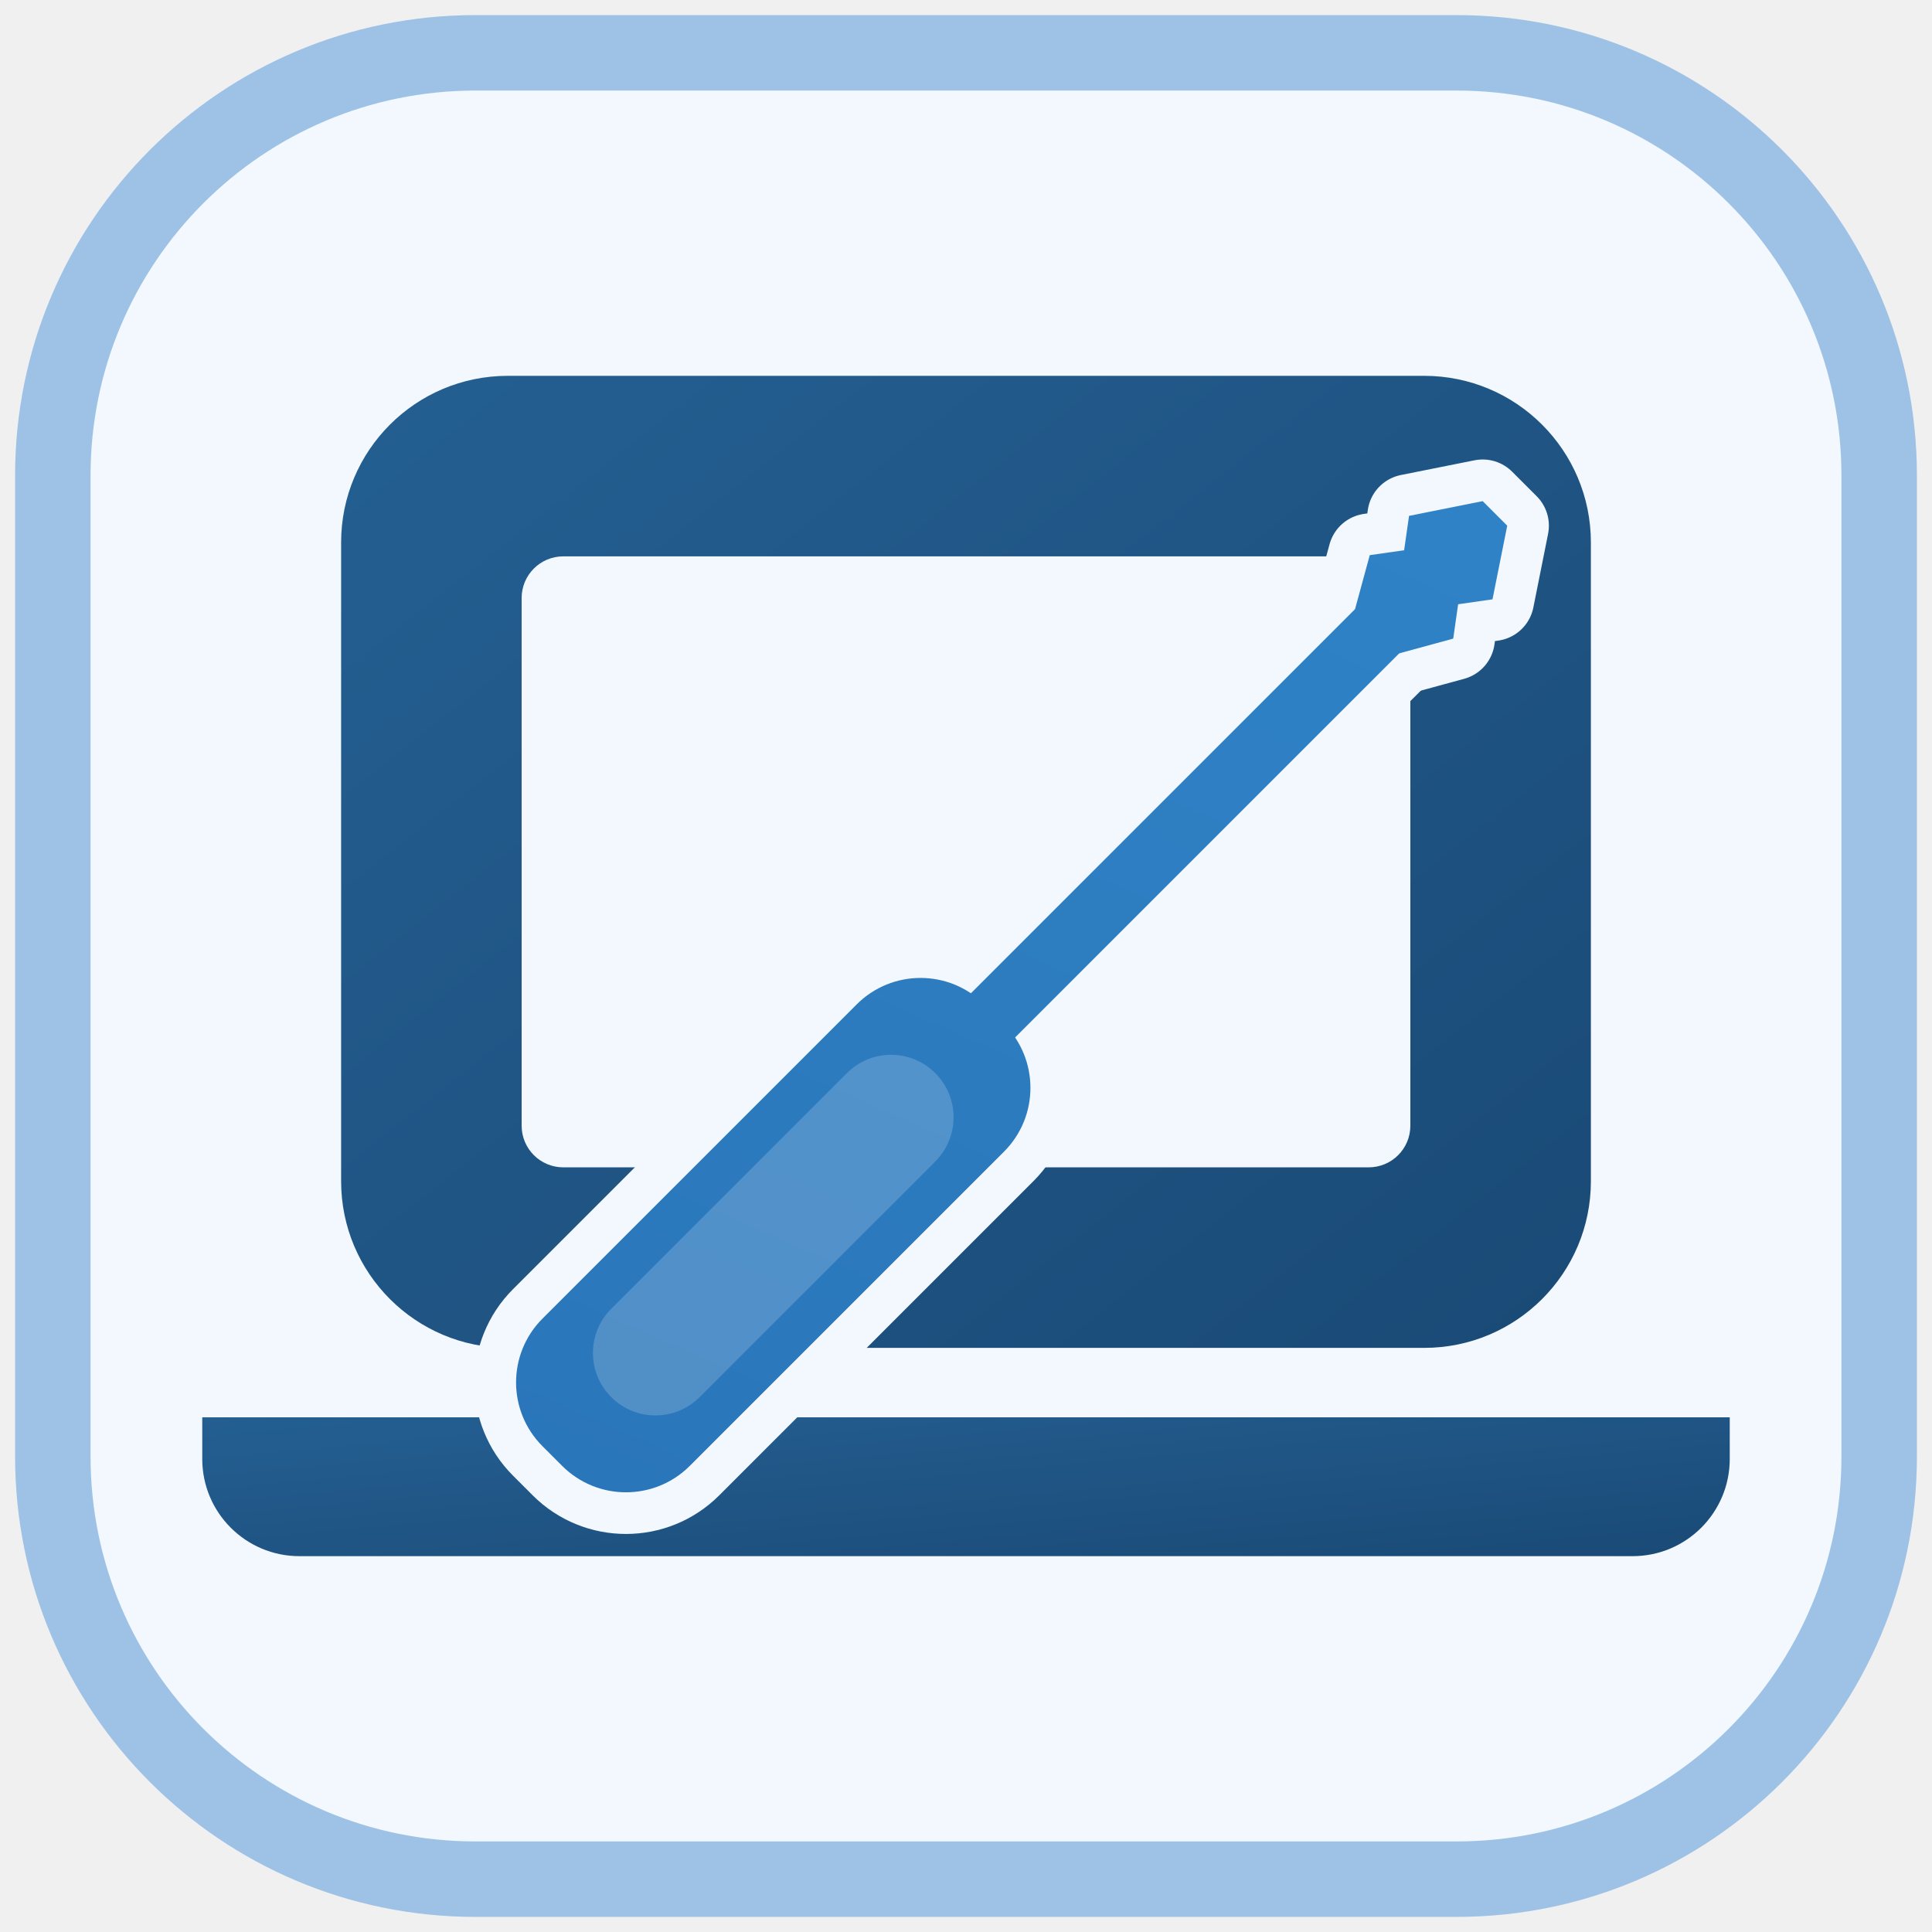
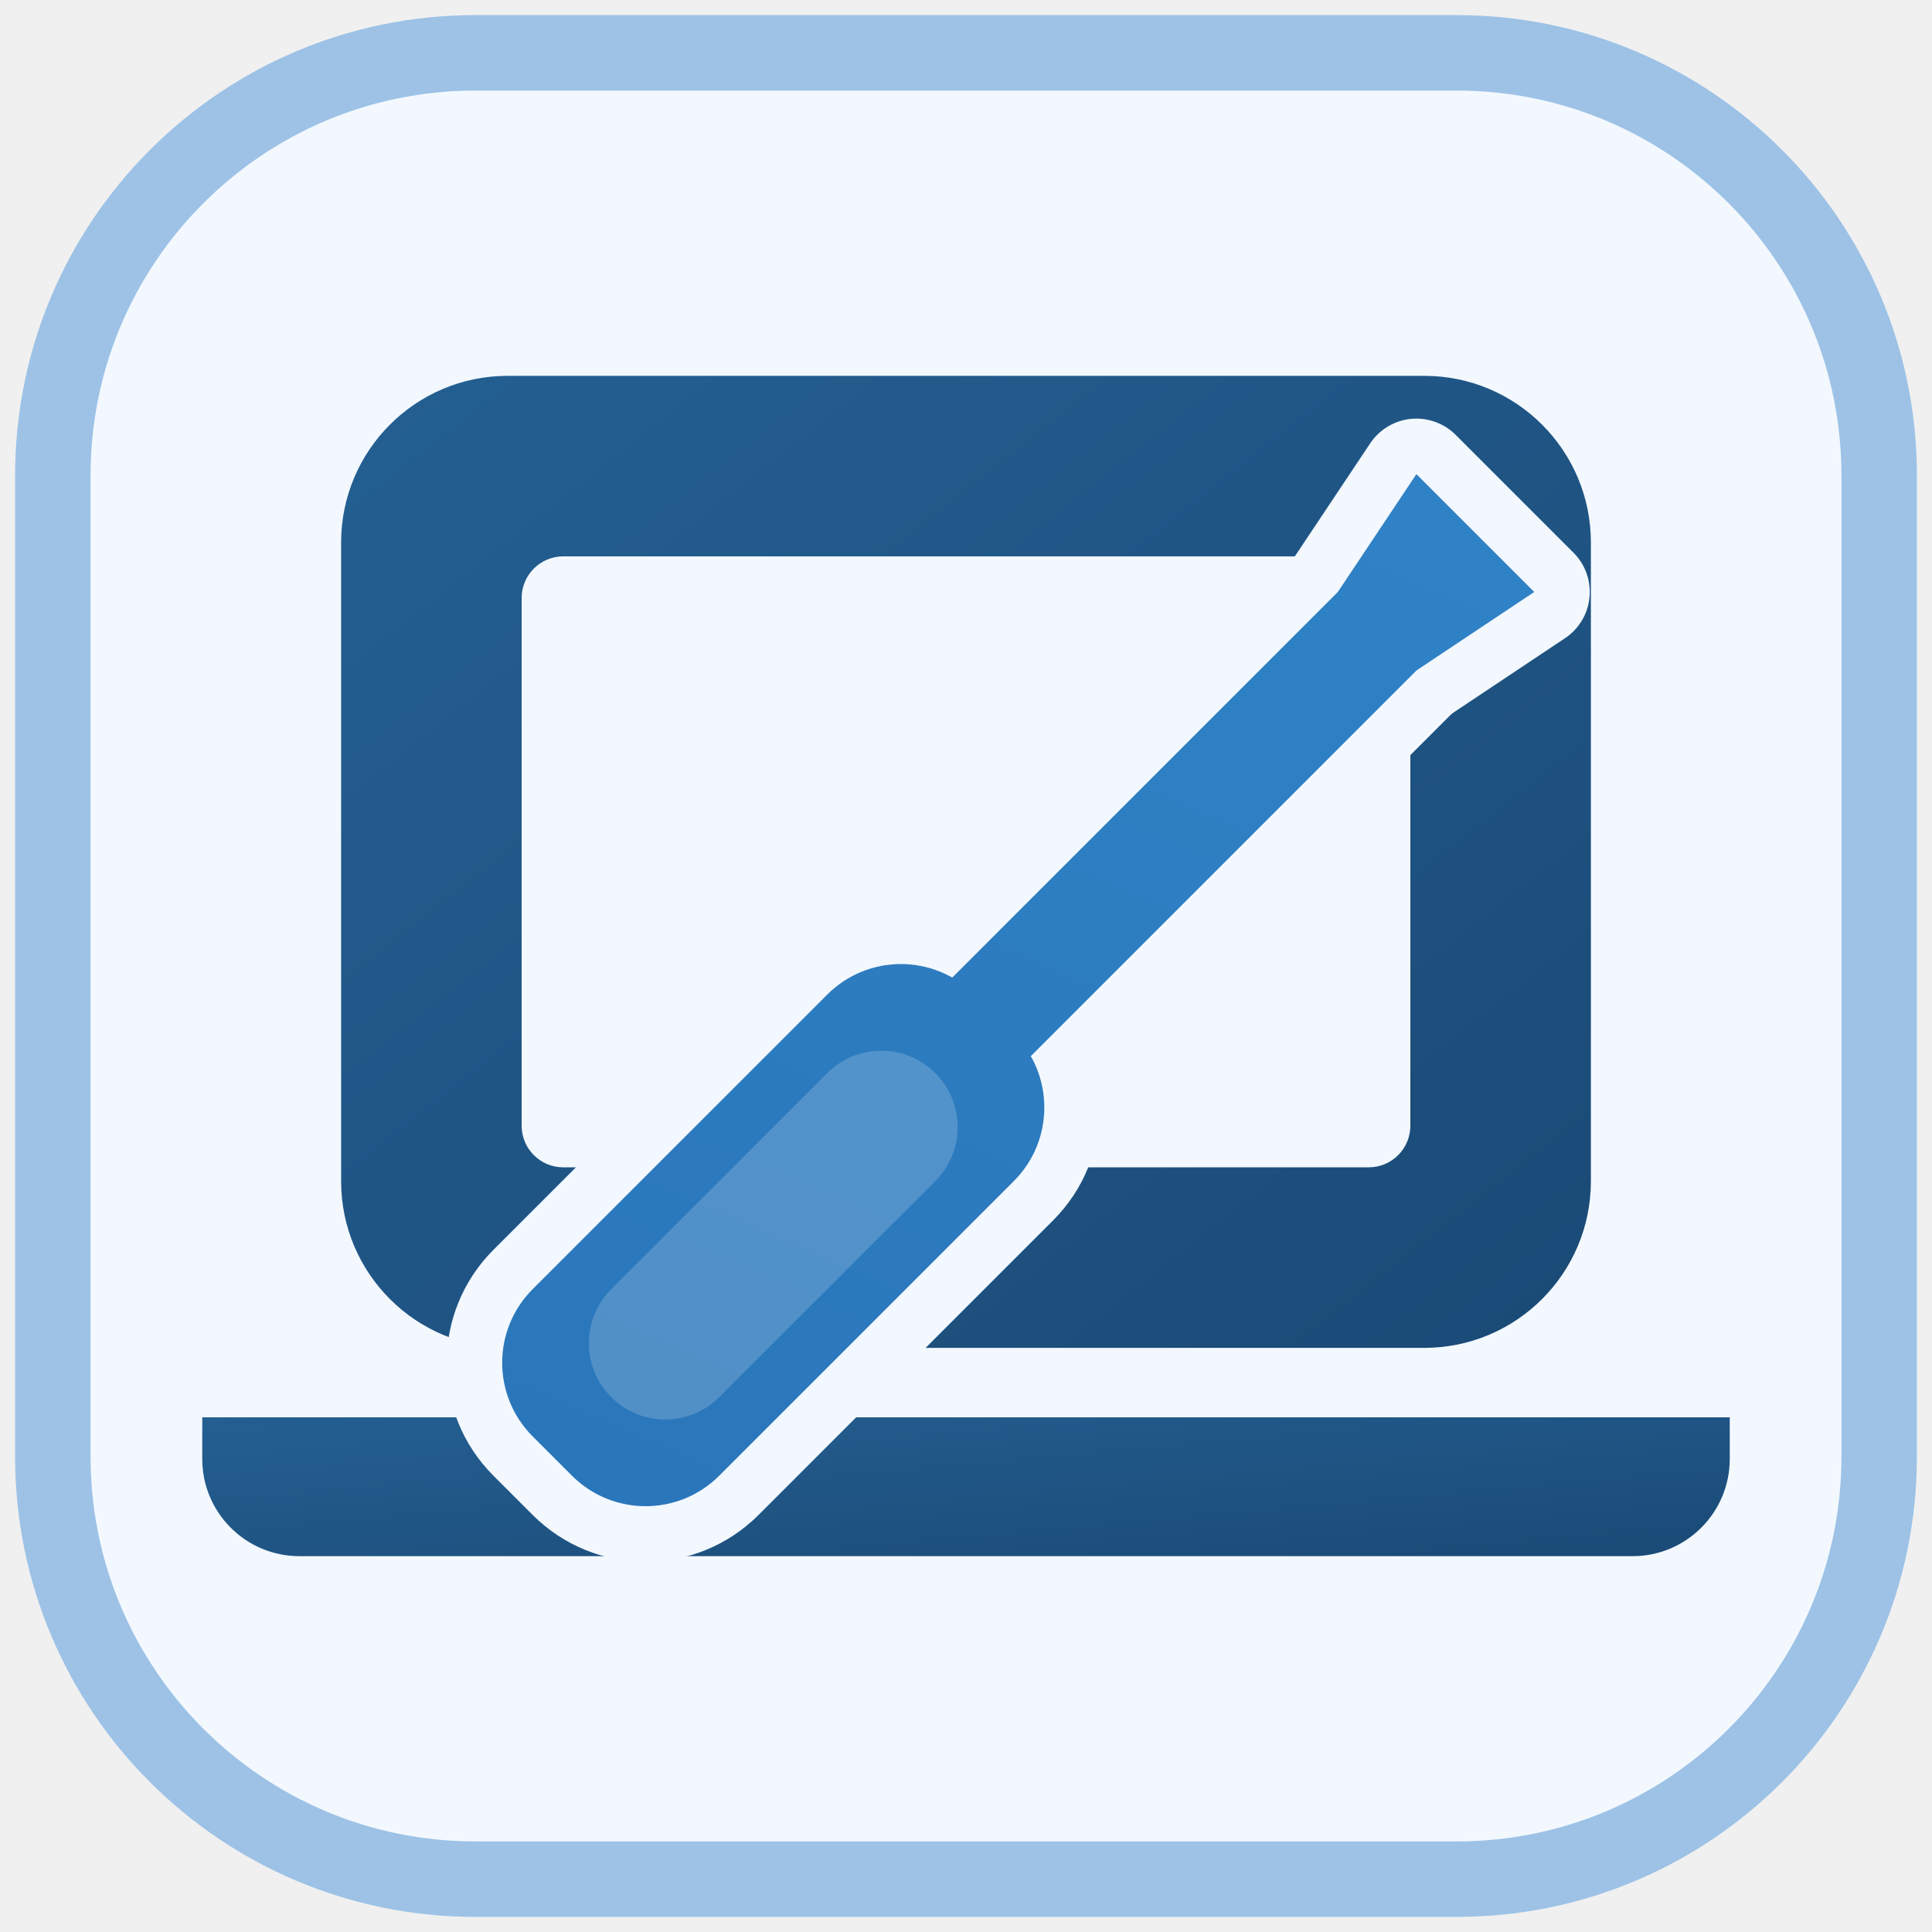
<svg xmlns="http://www.w3.org/2000/svg" viewBox="0 0 256 256">
  <defs>
    <linearGradient id="teal" x1="0%" y1="0%" x2="100%" y2="100%">
      <stop offset="0%" stop-color="#245F92" />
      <stop offset="100%" stop-color="#1A4A76" />
    </linearGradient>
    <linearGradient id="blue" gradientUnits="userSpaceOnUse" x1="-34" y1="-34" x2="34" y2="140">
      <stop offset="0%" stop-color="#2F82C6" />
      <stop offset="100%" stop-color="#2A75B9" />
    </linearGradient>
    <g id="wrench" transform="translate(166 92) rotate(45)">
-       <path d="M-4.5 -30 L-8.5 -37 L-5.5 -41 L-8.5 -45 L-2.5 -54 H2.5 L8.5 -45 L5.5 -41 L8.5 -37 L4.5 -30 Z" />
-       <rect x="-4.5" y="-32" width="9" height="82" />
-       <rect x="-15" y="48" width="30" height="90" rx="13" />
-       <rect x="-9" y="60" width="18" height="66" rx="9" fill="#fff" fill-opacity=".18" />
+       <path d="M-12 -50 H12 L8 -30 H-8 Z" />
+       <rect x="-8" y="-32" width="16" height="82" />
+       <rect x="-19" y="48" width="38" height="90" rx="15" />
+       <rect x="-11" y="60" width="22" height="66" rx="11" fill="#fff" fill-opacity=".18" />
    </g>
    <mask id="gap" maskUnits="userSpaceOnUse" x="0" y="0" width="256" height="256">
      <rect width="256" height="256" fill="#fff" />
-       <use href="#wrench" fill="#000" stroke="#000" stroke-width="12" stroke-linejoin="round" />
+       <use href="#wrench" fill="#000" stroke="#000" stroke-width="16" stroke-linejoin="round" />
    </mask>
  </defs>
  <rect x="7" y="7" width="242" height="242" rx="56" fill="#F2F8FE" stroke="#9DC2E6" stroke-width="10" />
  <g transform="translate(128 128) scale(0.92) translate(-128 -128)">
    <g transform="translate(0 9)">
      <g mask="url(#gap)" fill="url(#teal)">
        <path fill-rule="evenodd" d="M62 34 H194 a24 24 0 0 1 24 24 V150 a24 24 0 0 1 -24 24 H62 a24 24 0 0 1 -24 -24 V58 a24 24 0 0 1 24 -24 Z M70 60 a6 6 0 0 0 -6 6 V142 a6 6 0 0 0 6 6 H186 a6 6 0 0 0 6 -6 V66 a6 6 0 0 0 -6 -6 Z" />
        <path d="M18 184 H238 V190 a14 14 0 0 1 -14 14 H32 a14 14 0 0 1 -14 -14 Z" />
      </g>
      <use href="#wrench" fill="url(#blue)" />
    </g>
  </g>
</svg>
